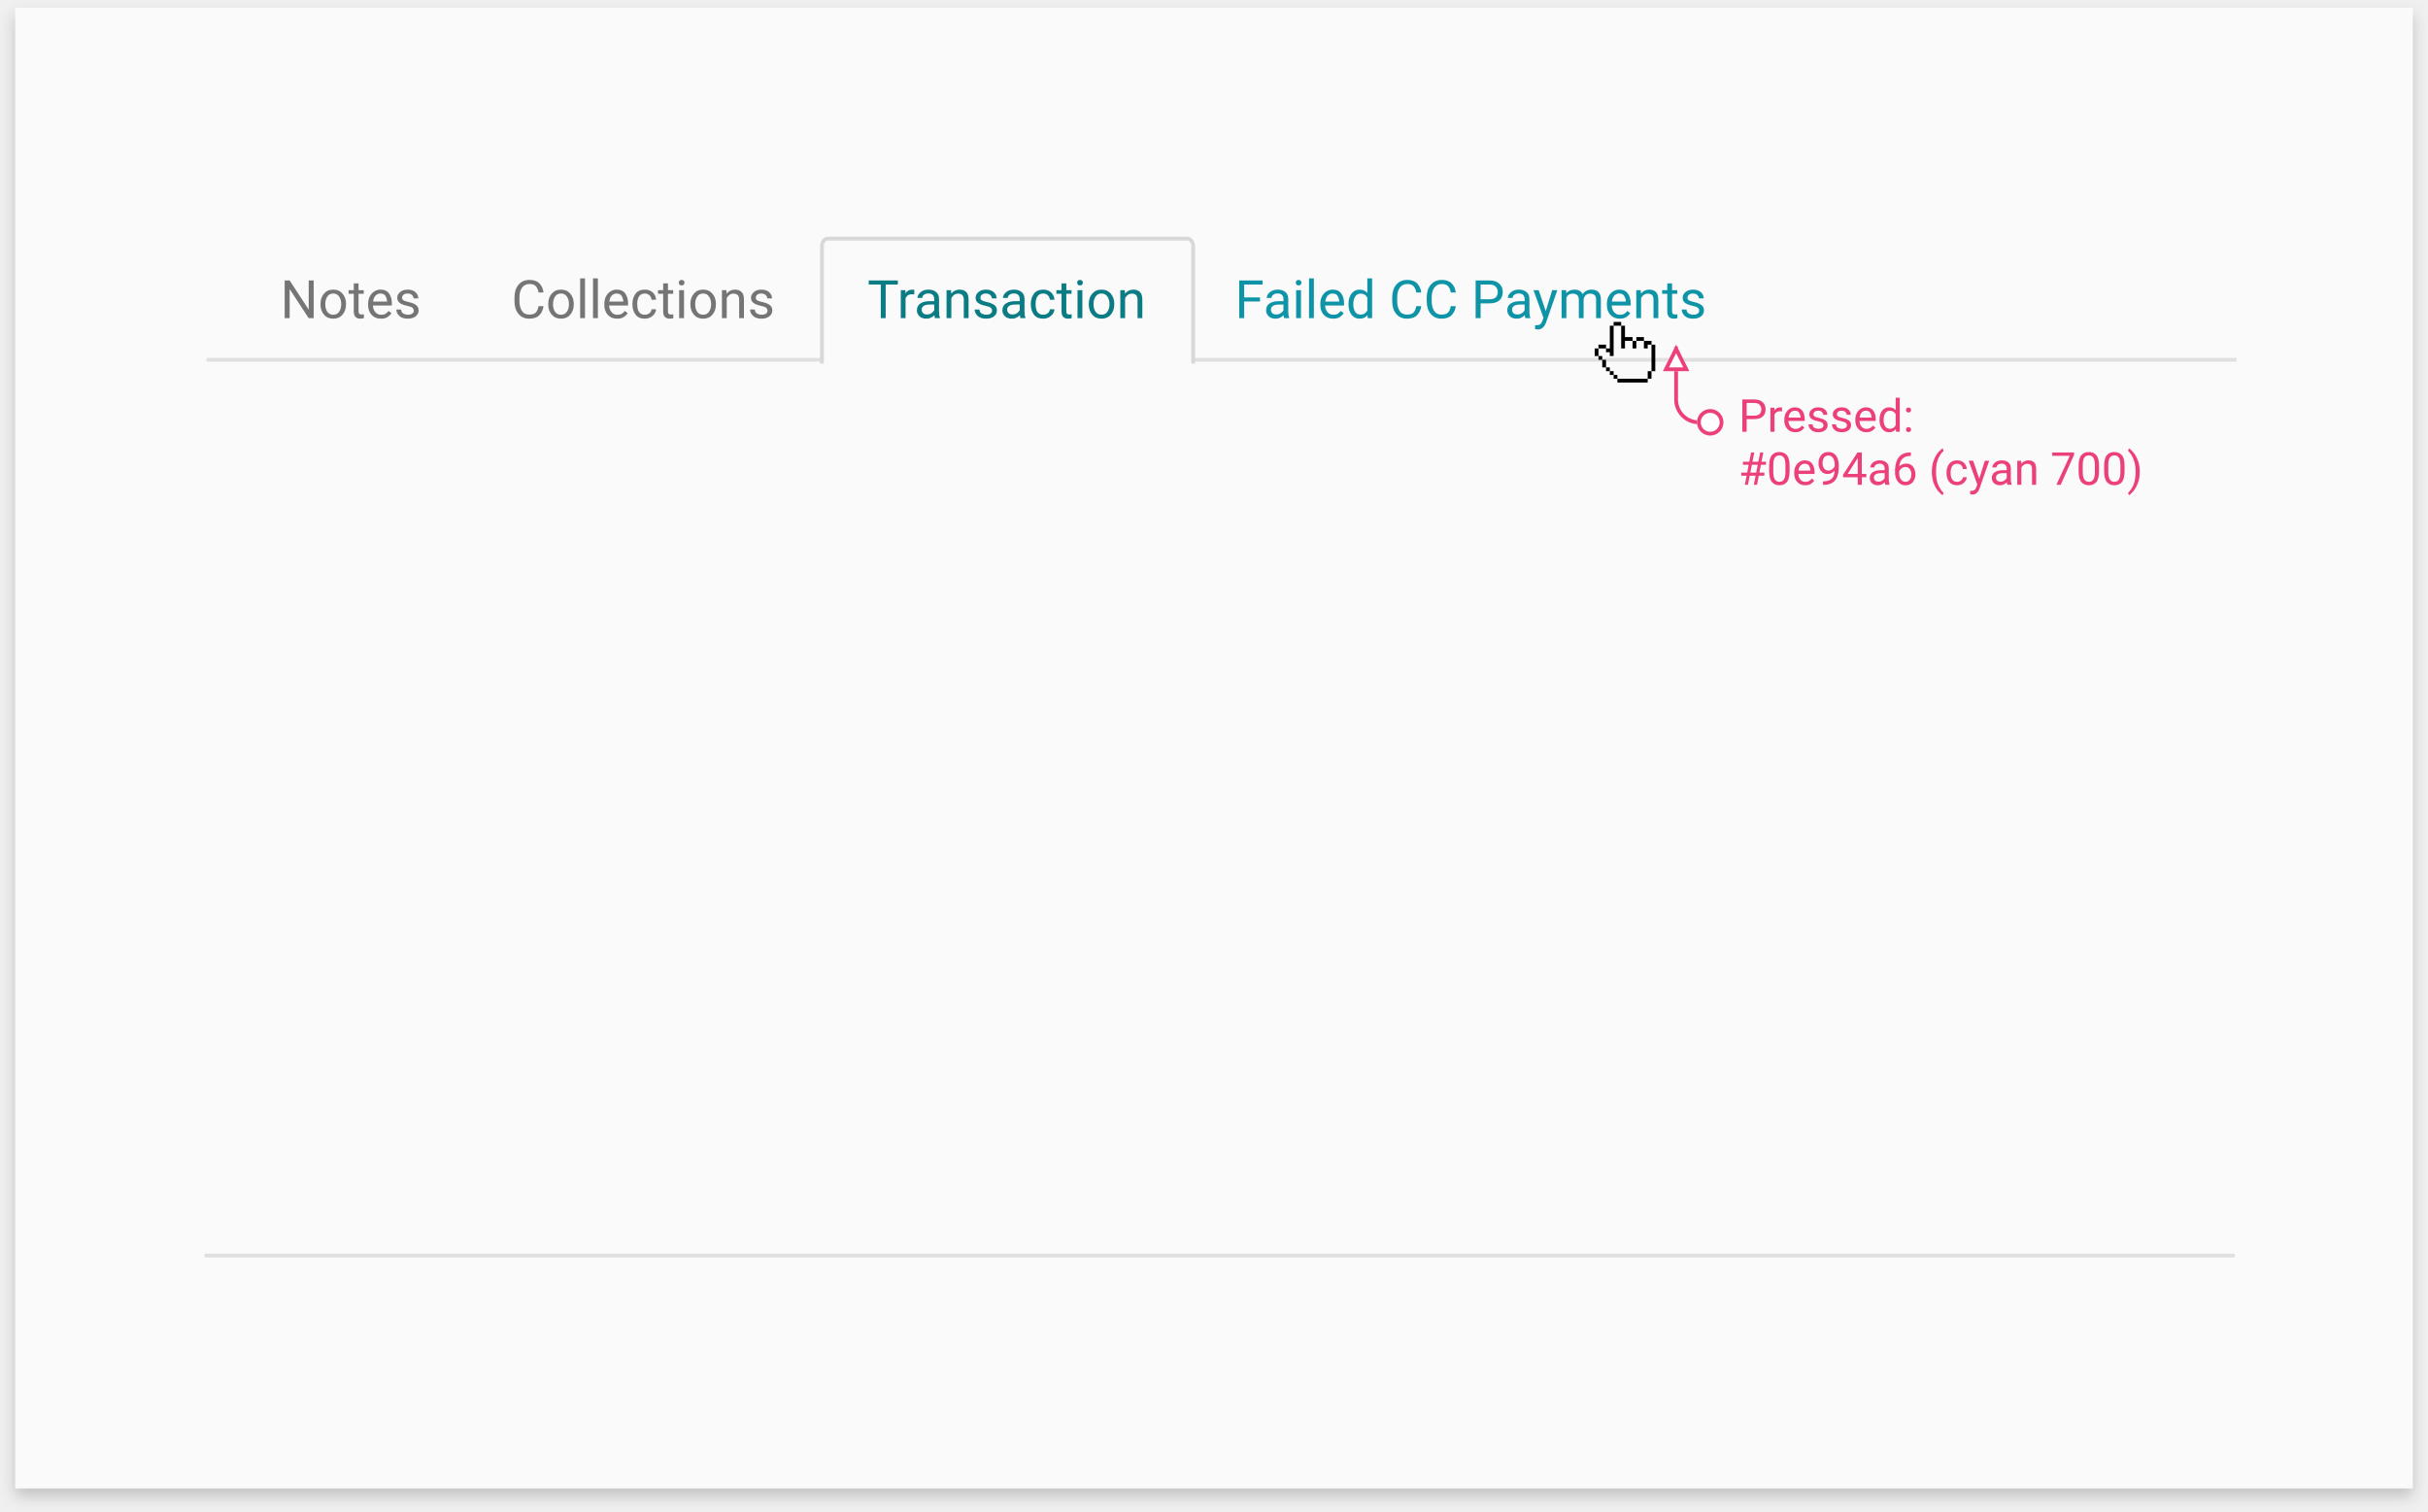
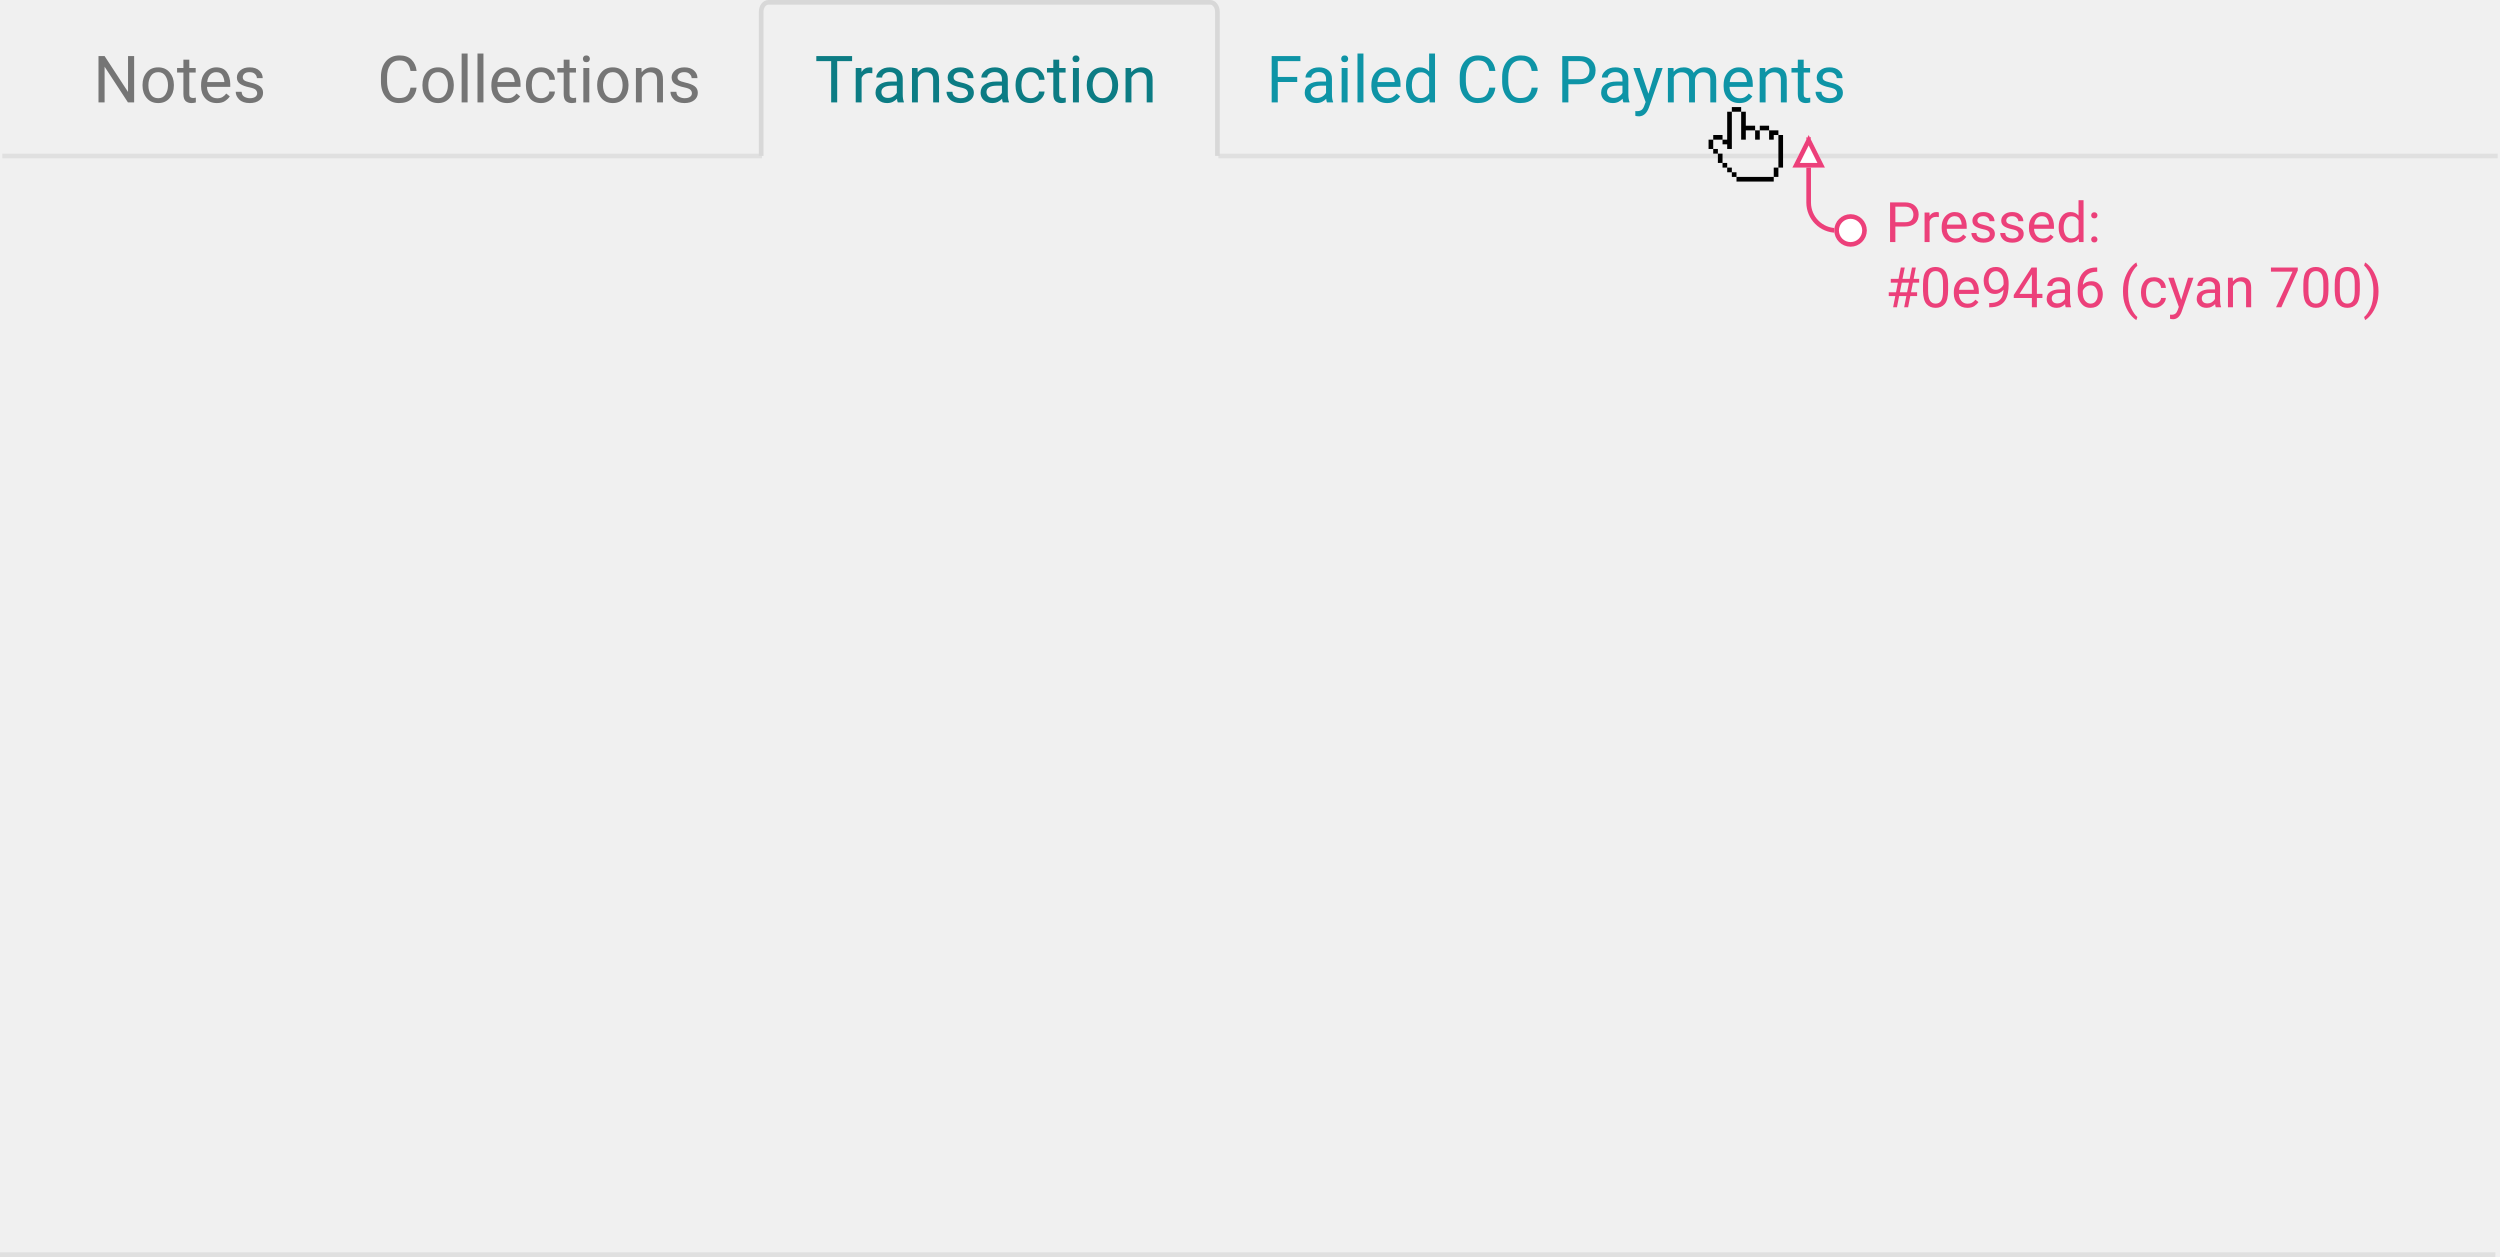
- <svg xmlns="http://www.w3.org/2000/svg" xmlns:xlink="http://www.w3.org/1999/xlink" width="641px" height="399px" viewBox="0 0 641 399" version="1.1">
-   <defs>
-     <rect id="path-1" x="0" y="0" width="633" height="391" />
-     <filter x="-1.1%" y="-1.3%" width="102.2%" height="103.6%" filterUnits="objectBoundingBox" id="filter-2">
-       <feOffset dx="0" dy="2" in="SourceAlpha" result="shadowOffsetOuter1" />
-       <feGaussianBlur stdDeviation="2" in="shadowOffsetOuter1" result="shadowBlurOuter1" />
-       <feColorMatrix values="0 0 0 0 0   0 0 0 0 0   0 0 0 0 0  0 0 0 0.2 0" type="matrix" in="shadowBlurOuter1" />
-     </filter>
-     <polygon id="path-3" points="7 3.5 0 7 0 0" />
-     <circle id="path-4" cx="3.5" cy="3.5" r="3.5" />
-   </defs>
-   <g id="**Document**" stroke="none" stroke-width="1" fill="none" fill-rule="evenodd">
-     <g id="2)-Specs-&amp;-States" transform="translate(-355, -1829)">
-       <g id="Group-7" transform="translate(359, 1831)">
-         <g id="img-container-span-8">
-           <use fill="black" fill-opacity="1" filter="url(#filter-2)" xlink:href="#path-1" />
-           <use fill="#FAFAFA" fill-rule="evenodd" xlink:href="#path-1" />
-         </g>
-         <rect id="Rectangle-Copy-10" fill="#FAFAFA" x="50" y="93" width="536" height="236" />
-         <rect id="Rectangle-Copy-9" fill="#FAFAFA" x="50" y="93" width="536" height="236" />
-         <path d="M50.5,93 L586.5,93" id="Shape-Copy-9" stroke="#E0E0E0" fill="#FFFFFF" fill-rule="nonzero" />
-         <path d="M50.5,329.5 L585.5,329.5" id="Line-Copy-5" stroke="#E0E0E0" stroke-linecap="square" />
-         <text id="Notes-Copy-4" fill="#757575" font-family="Roboto-Medium, Roboto" font-size="14" font-weight="400">
-           <tspan x="70" y="82">Notes</tspan>
-         </text>
-         <text id="Collections-Copy-4" fill="#757575" font-family="Roboto-Medium, Roboto" font-size="14" font-weight="400">
-           <tspan x="131" y="82">Collections</tspan>
-         </text>
-         <text id="Failed-CC-Payments-Copy-4" fill="#0E94A6" font-family="Roboto-Medium, Roboto" font-size="14" font-weight="400">
-           <tspan x="322" y="82">Failed CC Payments</tspan>
-         </text>
-         <path d="M311,93.99 L311,63.031 C311,61.909 310.304,61 309.444,61 L214.556,61 C213.696,61 213,61.909 213,63.031 L213,94" id="Shape-Copy-8" stroke="#D8D8D8" fill="#FAFAFA" fill-rule="nonzero" />
-         <text id="Transaction-Copy-4" fill="#0C7C84" font-family="Roboto-Medium, Roboto" font-size="14" font-weight="400">
-           <tspan x="225" y="82">Transaction</tspan>
-         </text>
-         <g id="specs-/-redlines-/-line-regular" transform="translate(443, 101) rotate(-90) translate(-443, -101) translate(431, 93)">
-           <path d="M3.5,15.5 L3.5,9.5 C3.5,6.186 6.177,3.5 9.501,3.5 L23.5,3.5" id="redline-line" stroke="#EC407A" stroke-width="1" />
-           <g id="specs-/-redlines-/-line-end-/-arrow" transform="translate(17, 0)">
-             <g id="redline-end">
-               <use fill="#FFFFFF" fill-rule="evenodd" xlink:href="#path-3" />
-               <path stroke="#EC407A" stroke-width="1" d="M5.882,3.5 L0.5,0.809 L0.5,6.191 L5.882,3.5 Z" />
-             </g>
-           </g>
-           <g id="specs-/-redlines-/-line-end-/-circle" transform="translate(0, 9)">
-             <g id="redline-start">
-               <use fill="#FFFFFF" fill-rule="evenodd" xlink:href="#path-4" />
-               <circle stroke="#EC407A" stroke-width="1" cx="3.5" cy="3.5" r="3" />
-             </g>
-           </g>
-         </g>
-         <g id="specs-/-redlines-/-label-copy-12" transform="translate(455, 101)" font-size="12" font-family="Roboto-Regular, Roboto" fill="#EC407A" font-weight="normal">
-           <text id="redline-label">
-             <tspan x="0" y="11">Pressed:</tspan>
-             <tspan x="0" y="25">#0e94a6 (cyan 700)</tspan>
-           </text>
-         </g>
-         <path d="M417,92 L418,92 L418,90 L417,90 L417,92 L417,92 Z M418,89 L418,90 L420,90 L420,89 L418,89 L418,89 Z M422,92 L422,84 L421,84 L421,90 L420,90 L420,91 L421,91 L421,92 L422,92 L422,92 Z M422,84 L424,84 L424,83 L422,83 L422,84 L422,84 Z M425,88 L427,88 L427,87 L425,87 L425,84 L424,84 L424,90 L425,90 L425,88 L425,88 Z M428,90 L428,88 L427,88 L427,90 L428,90 L428,90 Z M428,88 L430,88 L430,87 L428,87 L428,88 L428,88 Z M431,89 L432,89 L432,88 L430,88 L430,89 L430,90 L431,90 L431,89 L431,89 Z M432,89 L432,96 L433,96 L433,89 L432,89 L432,89 Z M431,96 L431,98 L432,98 L432,96 L431,96 L431,96 Z M431,98 L423,98 L423,99 L431,99 L431,98 L431,98 Z M423,97 L422,97 L422,98 L423,98 L423,97 L423,97 Z M422,96 L421,96 L421,97 L422,97 L422,96 L422,96 Z M421,95 L420,95 L420,96 L421,96 L421,95 L421,95 Z M420,93 L419,93 L419,95 L420,95 L420,93 L420,93 Z M419,92 L418,92 L418,93 L419,93 L419,92 L419,92 Z" id="Shape-Copy-4" fill="#000000" />
-       </g>
+ <svg xmlns="http://www.w3.org/2000/svg" width="537px" height="270px" viewBox="0 0 537 270" version="1.1">
+   <defs />
+   <g stroke="none" stroke-width="1" fill="none" fill-rule="evenodd">
+     <g>
+       <path d="M261.702,33.5 L536.5,33.5" stroke="#E0E0E0" fill="#FFFFFF" fill-rule="nonzero" />
+       <path d="M0.5,33.5 L163.668,33.5" stroke="#E0E0E0" fill="#FFFFFF" fill-rule="nonzero" />
+       <path d="M0.5,269.5 L535.5,269.5" stroke="#E0E0E0" stroke-linecap="square" />
+       <text fill="#757575" font-family="Roboto-Regular, Roboto" font-size="14" font-weight="normal">
+         <tspan x="20" y="22">Notes</tspan>
+       </text>
+       <text fill="#757575" font-family="Roboto-Regular, Roboto" font-size="14" font-weight="normal">
+         <tspan x="81" y="22">Collections</tspan>
+       </text>
+       <text fill="#0E94A6" font-family="Roboto-Regular, Roboto" font-size="14" font-weight="normal">
+         <tspan x="272" y="22">Failed CC Payments</tspan>
+       </text>
+       <path d="M261.5,33.49 L261.5,2.531 C261.5,1.409 260.804,0.5 259.944,0.5 L165.056,0.5 C164.196,0.5 163.5,1.409 163.5,2.531 L163.5,33.5" stroke="#D8D8D8" fill-rule="nonzero" />
+       <text fill="#0C7C84" font-family="Roboto-Regular, Roboto" font-size="14" font-weight="normal">
+         <tspan x="175" y="22">Transaction</tspan>
+       </text>
+       <path d="M384.5,45.5 L384.5,39.5 C384.5,36.186 387.177,33.5 390.501,33.5 L404.5,33.5" stroke="#EC407A" transform="translate(394.5, 39.5) rotate(-90) translate(-394.5, -39.5) " />
+       <polygon fill="#FFFFFF" transform="translate(388.5, 32.5) rotate(-90) translate(-388.5, -32.5) " points="392 32.5 385 36 385 29" />
+       <polygon stroke="#EC407A" transform="translate(388.5, 32.80902) rotate(-90) translate(-388.5, -32.80902) " points="391.191 32.809 385.809 30.118 385.809 35.5" />
+       <circle fill="#FFFFFF" transform="translate(397.5, 49.5) rotate(-90) translate(-397.5, -49.5) " cx="397.5" cy="49.5" r="3.5" />
+       <circle stroke="#EC407A" transform="translate(397.5, 49.5) rotate(-90) translate(-397.5, -49.5) " cx="397.5" cy="49.5" r="3" />
+       <text fill="#EC407A" font-family="Roboto-Regular, Roboto" font-size="12" font-weight="normal">
+         <tspan x="405" y="52">Pressed:</tspan>
+       </text>
+       <text fill="#EC407A" font-family="Roboto-Regular, Roboto" font-size="12" font-weight="normal">
+         <tspan x="405" y="66">#0e94a6 (cyan 700)</tspan>
+       </text>
+       <path d="M367,32 L368,32 L368,30 L367,30 L367,32 L367,32 Z M368,29 L368,30 L370,30 L370,29 L368,29 L368,29 Z M372,32 L372,24 L371,24 L371,30 L370,30 L370,31 L371,31 L371,32 L372,32 L372,32 Z M372,24 L374,24 L374,23 L372,23 L372,24 L372,24 Z M375,28 L377,28 L377,27 L375,27 L375,24 L374,24 L374,30 L375,30 L375,28 L375,28 Z M378,30 L378,28 L377,28 L377,30 L378,30 L378,30 Z M378,28 L380,28 L380,27 L378,27 L378,28 L378,28 Z M381,29 L382,29 L382,28 L380,28 L380,29 L380,30 L381,30 L381,29 L381,29 Z M382,29 L382,36 L383,36 L383,29 L382,29 L382,29 Z M381,36 L381,38 L382,38 L382,36 L381,36 L381,36 Z M381,38 L373,38 L373,39 L381,39 L381,38 L381,38 Z M373,37 L372,37 L372,38 L373,38 L373,37 L373,37 Z M372,36 L371,36 L371,37 L372,37 L372,36 L372,36 Z M371,35 L370,35 L370,36 L371,36 L371,35 L371,35 Z M370,33 L369,33 L369,35 L370,35 L370,33 L370,33 Z M369,32 L368,32 L368,33 L369,33 L369,32 L369,32 Z" fill="#000000" fill-rule="nonzero" />
    </g>
  </g>
</svg>
